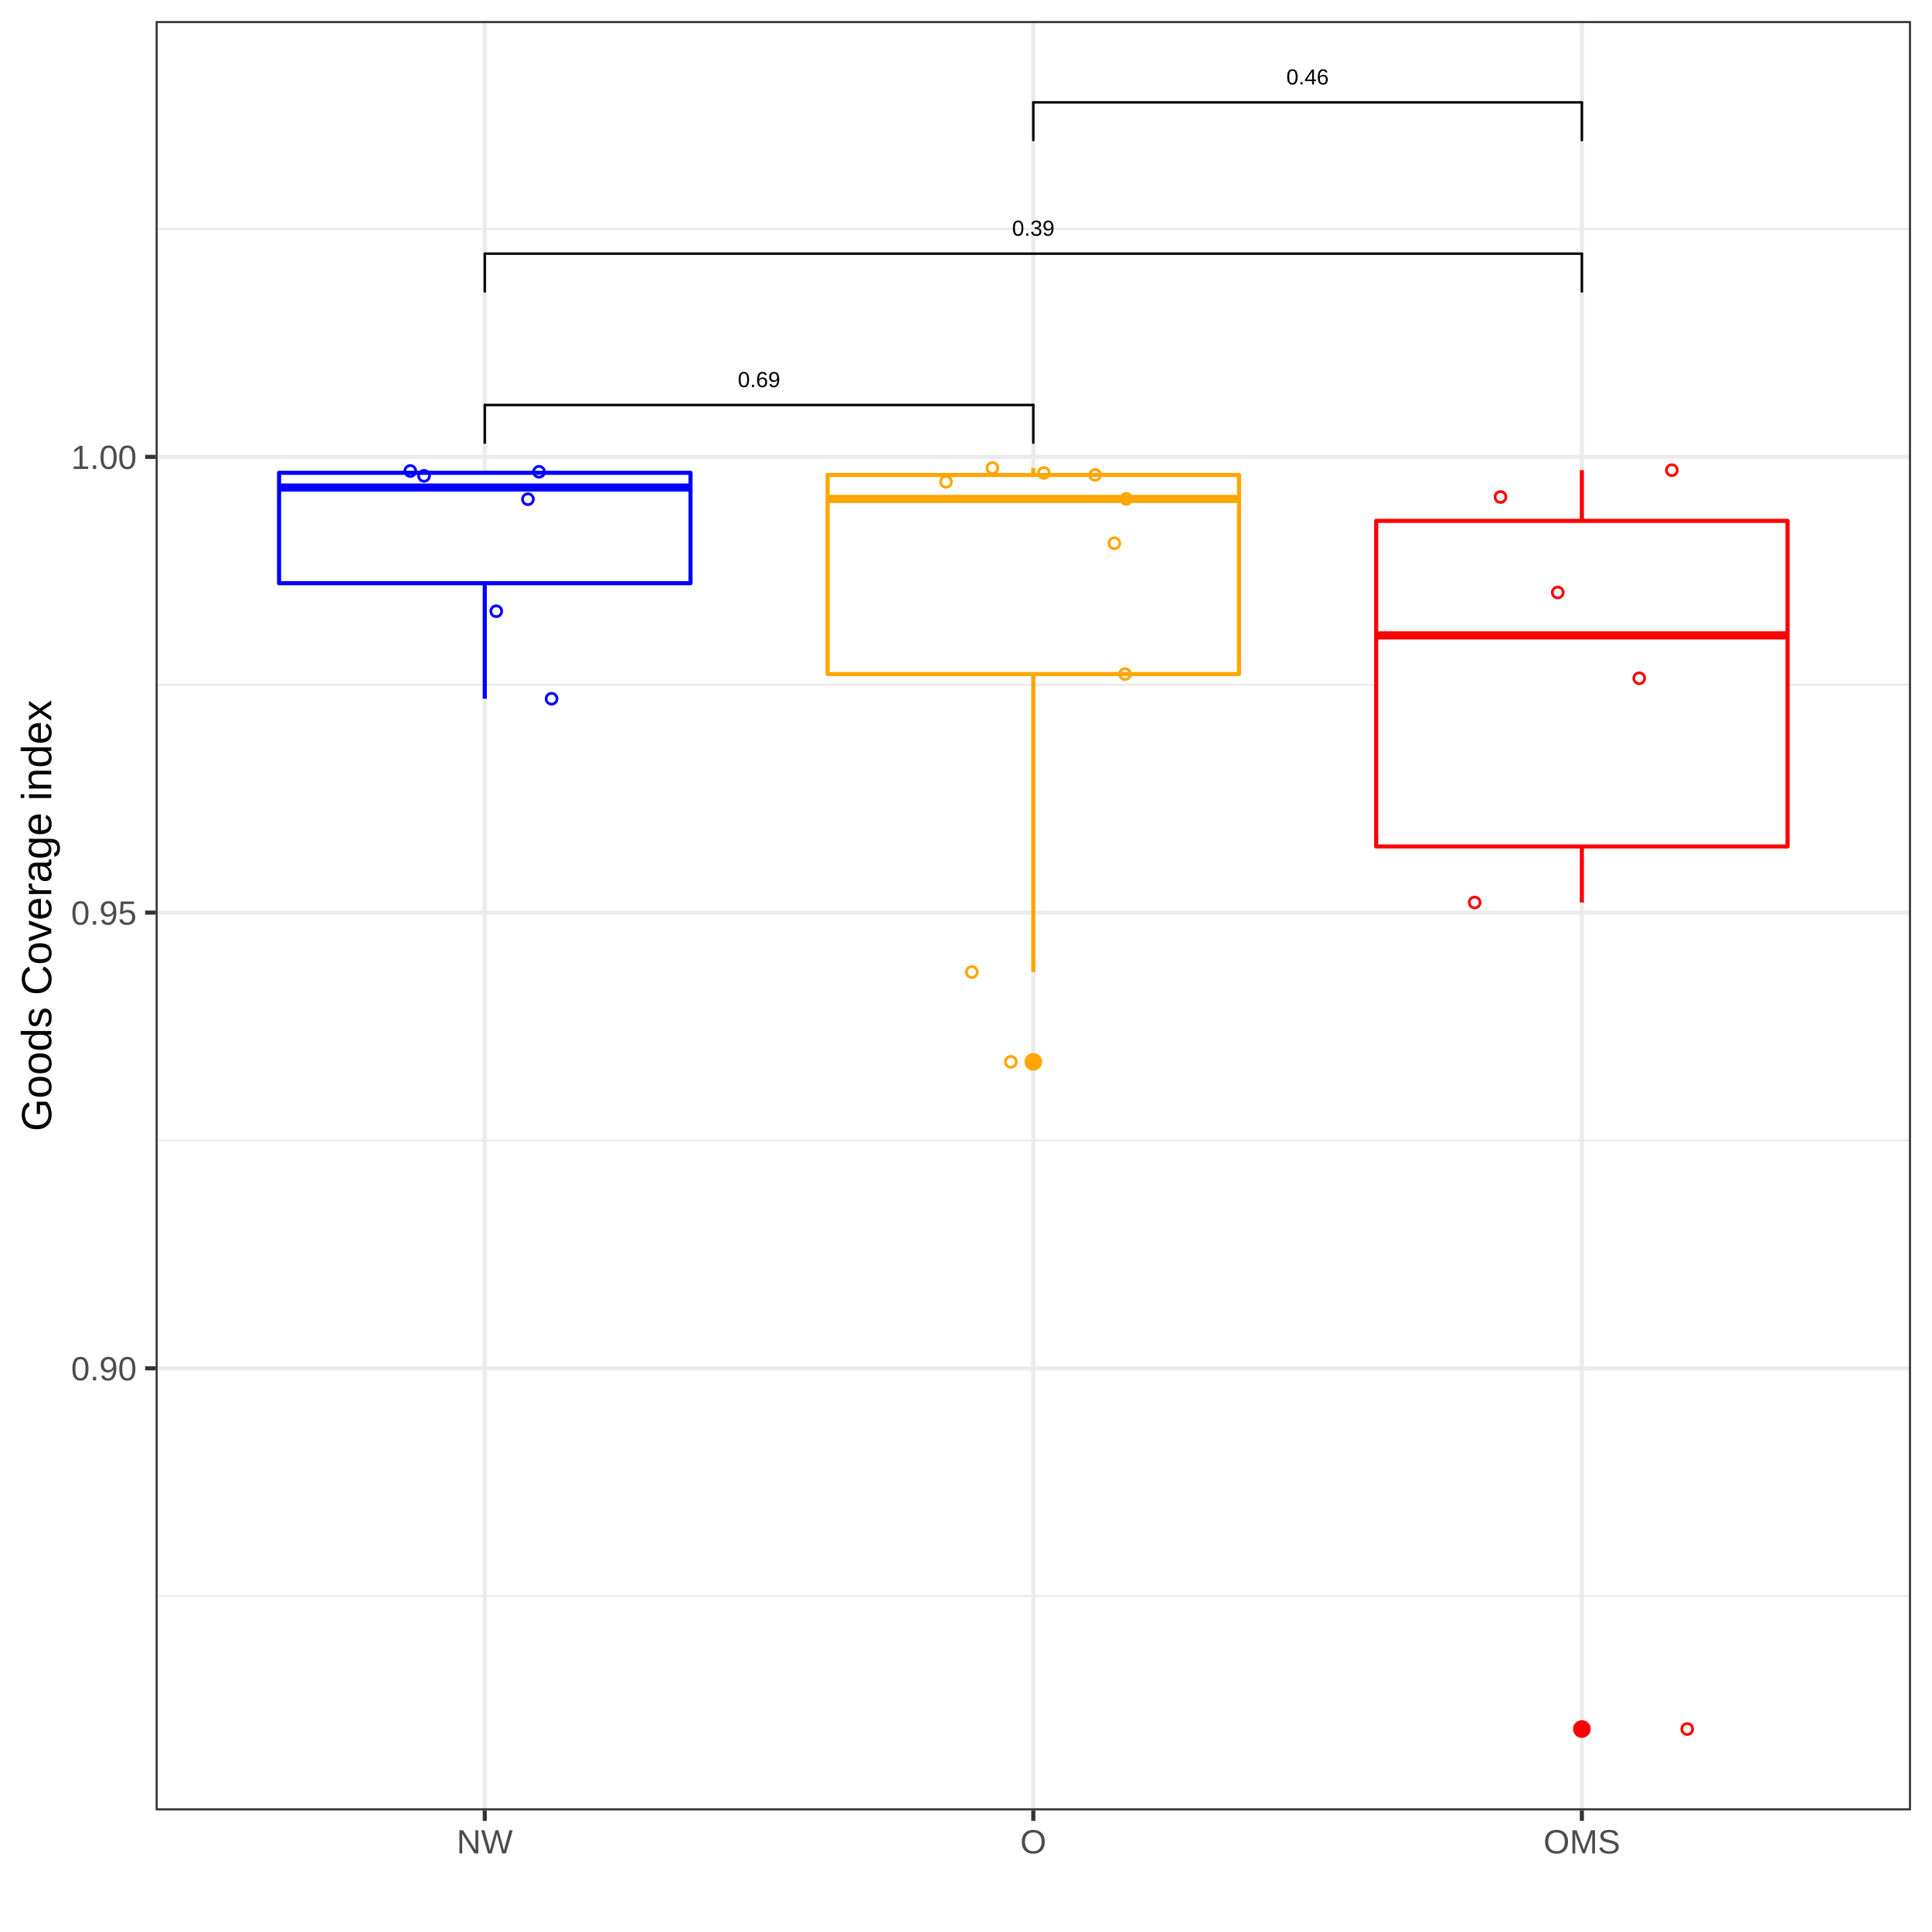
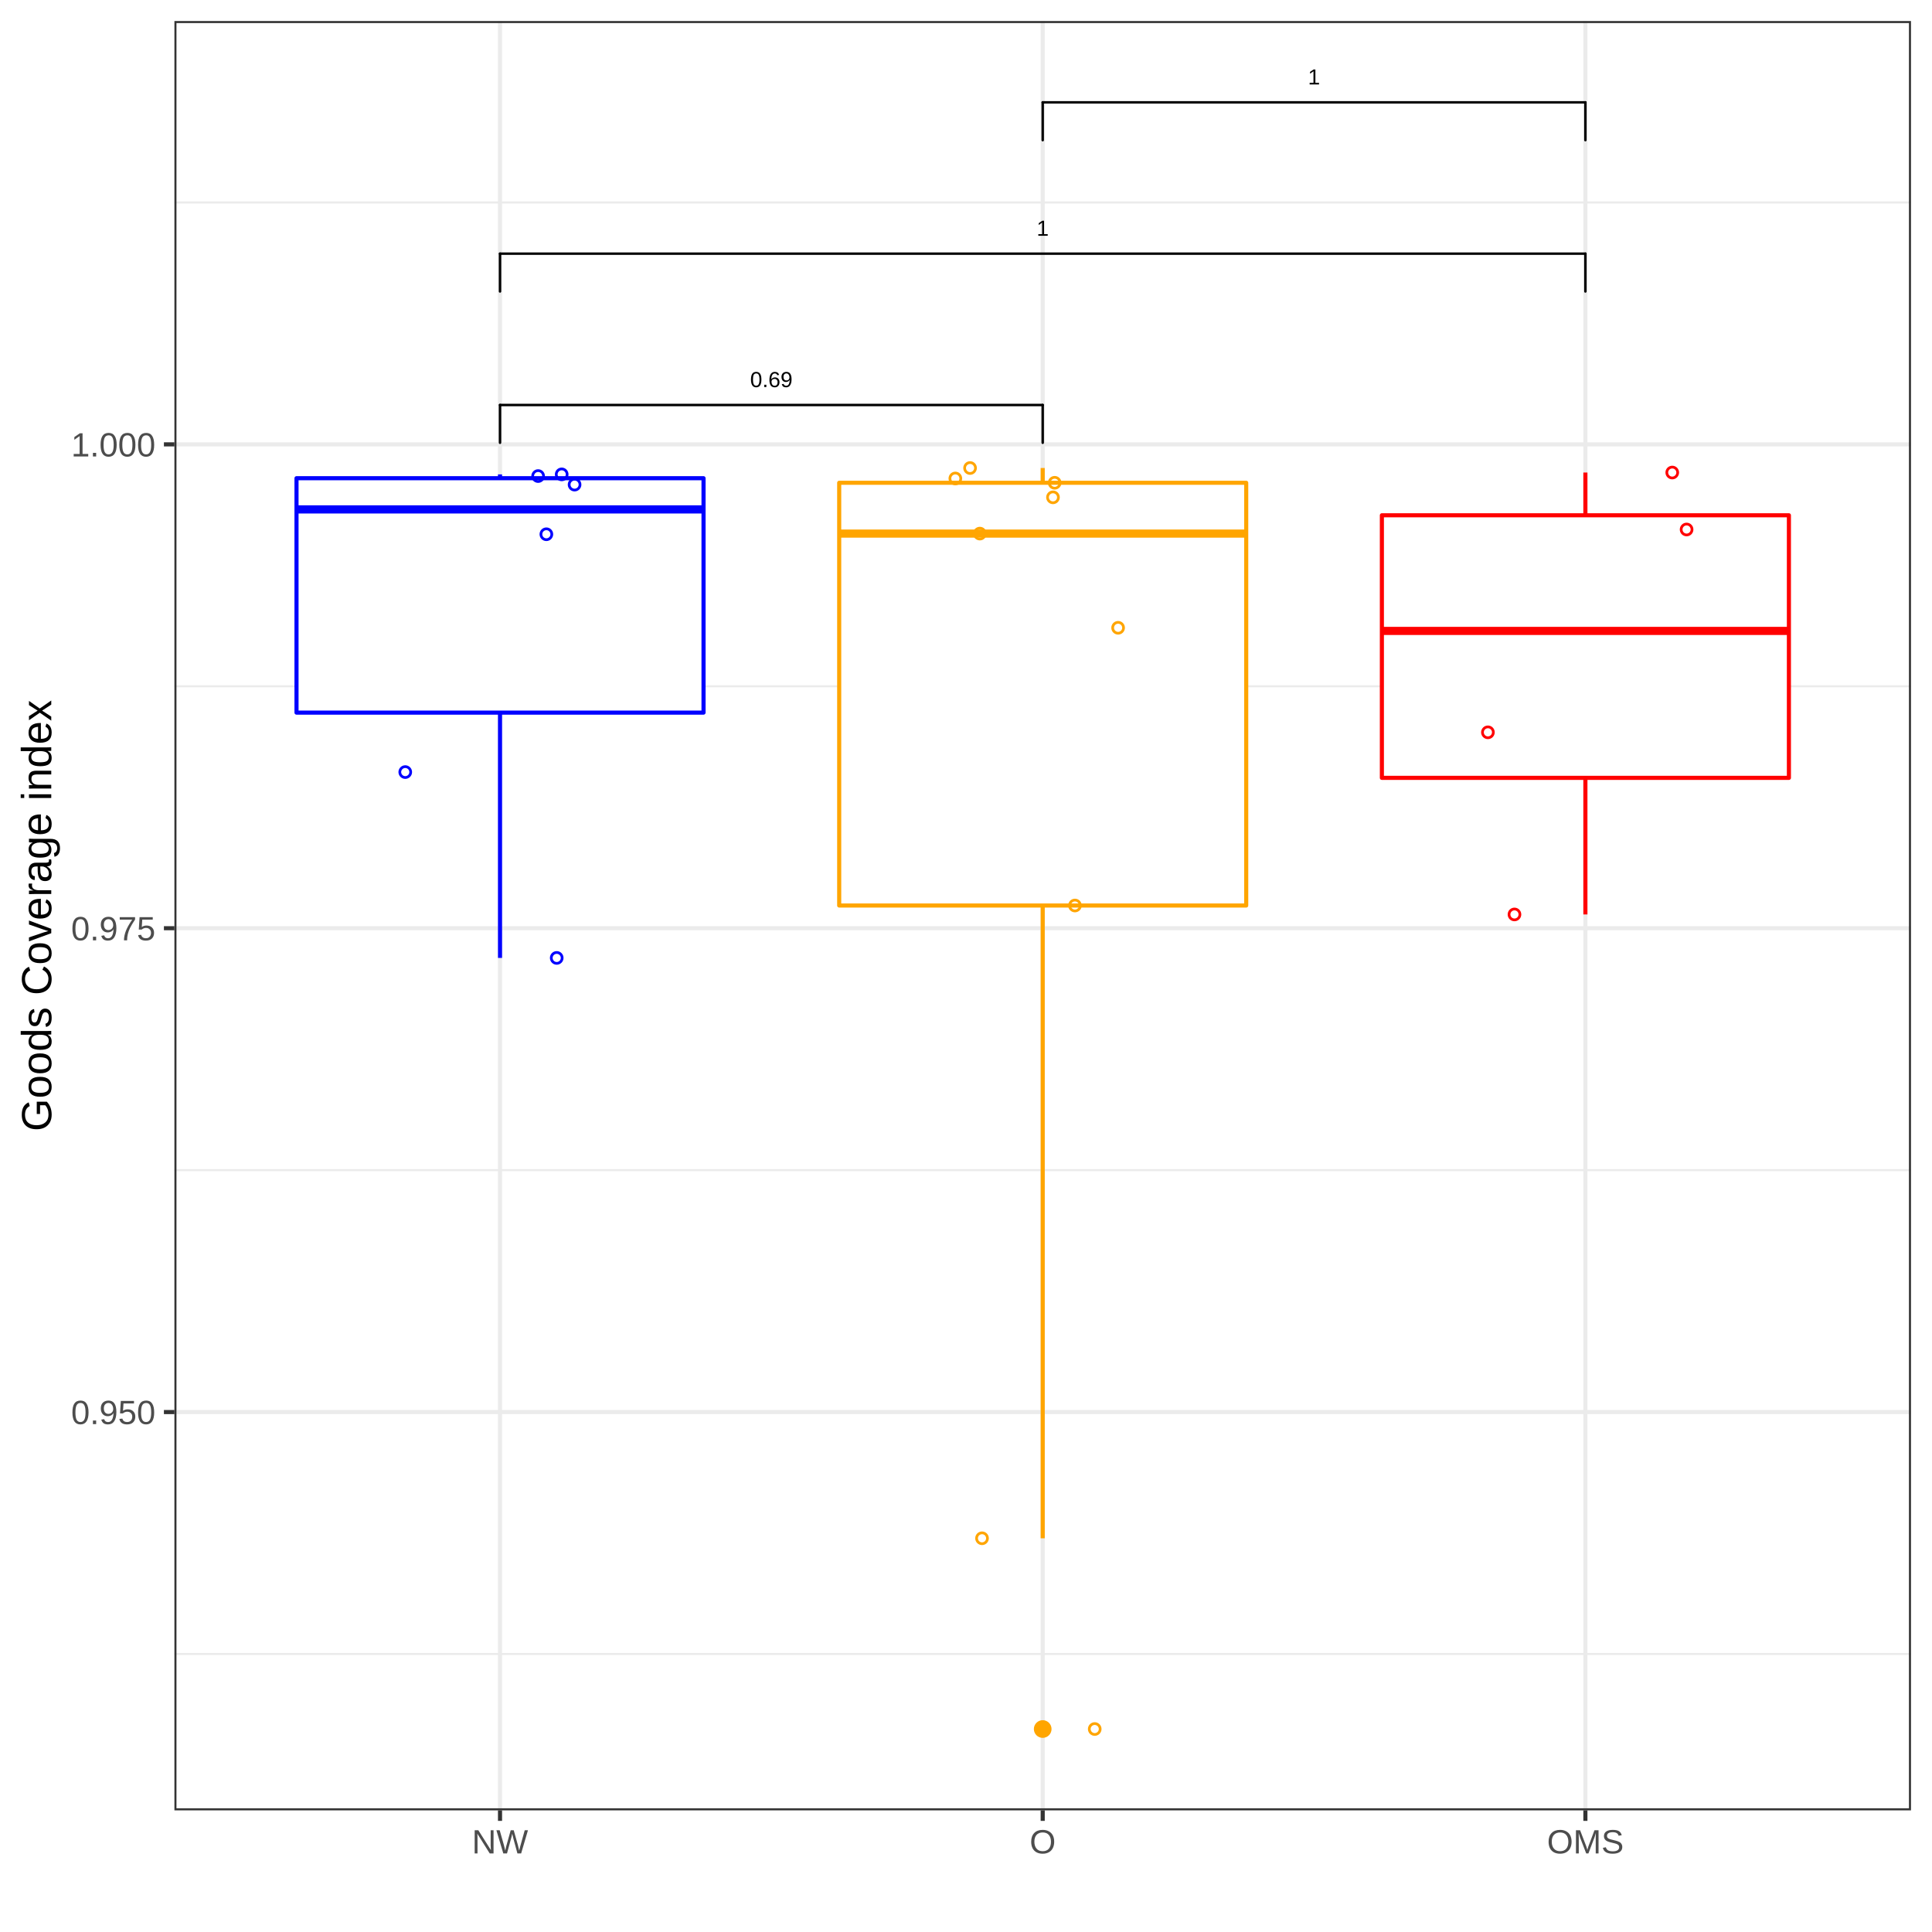
<svg xmlns="http://www.w3.org/2000/svg" class="svglite" width="504.00pt" height="504.00pt" viewBox="0 0 504.00 504.00">
  <defs>
    <style type="text/css">
    .svglite line, .svglite polyline, .svglite polygon, .svglite path, .svglite rect, .svglite circle {
      fill: none;
      stroke: #000000;
      stroke-linecap: round;
      stroke-linejoin: round;
      stroke-miterlimit: 10.00;
    }
  </style>
  </defs>
  <rect width="100%" height="100%" style="stroke: none; fill: #FFFFFF;" />
  <defs>
    <clipPath id="cpMC4wMHw1MDQuMDB8MC4wMHw1MDQuMDA=">
      <rect x="0.00" y="0.00" width="504.00" height="504.00" />
    </clipPath>
  </defs>
  <g clip-path="url(#cpMC4wMHw1MDQuMDB8MC4wMHw1MDQuMDA=)">
    <rect x="0.00" y="0.00" width="504.00" height="504.00" style="stroke-width: 1.07; stroke: #FFFFFF; fill: #FFFFFF;" />
  </g>
  <defs>
-     <clipPath id="cpNDAuNjB8NDk4LjUyfDUuNDh8NDcyLjI3">
-       <rect x="40.60" y="5.48" width="457.92" height="466.79" />
+     <clipPath id="cpNDUuNTB8NDk4LjUyfDUuNDh8NDcyLjI3">
+       <rect x="45.50" y="5.48" width="453.02" height="466.79" />
    </clipPath>
  </defs>
-   <g clip-path="url(#cpNDAuNjB8NDk4LjUyfDUuNDh8NDcyLjI3)">
-     <rect x="40.60" y="5.48" width="457.92" height="466.79" style="stroke-width: 1.07; stroke: none; fill: #FFFFFF;" />
-     <polyline points="40.60,416.39 498.52,416.39 " style="stroke-width: 0.53; stroke: #EBEBEB; stroke-linecap: butt;" />
-     <polyline points="40.60,297.51 498.52,297.51 " style="stroke-width: 0.53; stroke: #EBEBEB; stroke-linecap: butt;" />
-     <polyline points="40.60,178.63 498.52,178.63 " style="stroke-width: 0.53; stroke: #EBEBEB; stroke-linecap: butt;" />
-     <polyline points="40.60,59.75 498.52,59.75 " style="stroke-width: 0.53; stroke: #EBEBEB; stroke-linecap: butt;" />
-     <polyline points="40.60,356.95 498.52,356.95 " style="stroke-width: 1.07; stroke: #EBEBEB; stroke-linecap: butt;" />
-     <polyline points="40.60,238.07 498.52,238.07 " style="stroke-width: 1.07; stroke: #EBEBEB; stroke-linecap: butt;" />
-     <polyline points="40.60,119.19 498.52,119.19 " style="stroke-width: 1.07; stroke: #EBEBEB; stroke-linecap: butt;" />
-     <polyline points="126.46,472.27 126.46,5.48 " style="stroke-width: 1.07; stroke: #EBEBEB; stroke-linecap: butt;" />
-     <polyline points="269.56,472.27 269.56,5.48 " style="stroke-width: 1.07; stroke: #EBEBEB; stroke-linecap: butt;" />
-     <polyline points="412.66,472.27 412.66,5.48 " style="stroke-width: 1.07; stroke: #EBEBEB; stroke-linecap: butt;" />
-     <line x1="126.46" y1="123.34" x2="126.46" y2="122.87" style="stroke-width: 1.07; stroke: #0000FF; stroke-linecap: butt;" />
-     <line x1="126.46" y1="152.14" x2="126.46" y2="182.28" style="stroke-width: 1.07; stroke: #0000FF; stroke-linecap: butt;" />
-     <polygon points="72.80,123.34 72.80,152.14 180.13,152.14 180.13,123.34 72.80,123.34 " style="stroke-width: 1.07; stroke: #0000FF; fill: #FFFFFF;" />
-     <line x1="72.80" y1="127.18" x2="180.13" y2="127.18" style="stroke-width: 2.13; stroke: #0000FF; stroke-linecap: butt;" />
-     <circle cx="269.56" cy="277.01" r="1.95" style="stroke-width: 0.71; stroke: #FFA500; fill: #FFA500;" />
-     <line x1="269.56" y1="123.90" x2="269.56" y2="122.09" style="stroke-width: 1.07; stroke: #FFA500; stroke-linecap: butt;" />
-     <line x1="269.56" y1="175.84" x2="269.56" y2="253.58" style="stroke-width: 1.07; stroke: #FFA500; stroke-linecap: butt;" />
-     <polygon points="215.90,123.90 215.90,175.84 323.22,175.84 323.22,123.90 215.90,123.90 " style="stroke-width: 1.07; stroke: #FFA500; fill: #FFFFFF;" />
-     <line x1="215.90" y1="130.15" x2="323.22" y2="130.15" style="stroke-width: 2.13; stroke: #FFA500; stroke-linecap: butt;" />
-     <circle cx="412.66" cy="451.05" r="1.95" style="stroke-width: 0.71; stroke: #FF0000; fill: #FF0000;" />
-     <line x1="412.66" y1="135.88" x2="412.66" y2="122.65" style="stroke-width: 1.07; stroke: #FF0000; stroke-linecap: butt;" />
-     <line x1="412.66" y1="220.81" x2="412.66" y2="235.43" style="stroke-width: 1.07; stroke: #FF0000; stroke-linecap: butt;" />
-     <polygon points="359.00,135.88 359.00,220.81 466.32,220.81 466.32,135.88 359.00,135.88 " style="stroke-width: 1.07; stroke: #FF0000; fill: #FFFFFF;" />
-     <line x1="359.00" y1="165.75" x2="466.32" y2="165.75" style="stroke-width: 2.13; stroke: #FF0000; stroke-linecap: butt;" />
-     <circle cx="140.62" cy="123.08" r="1.42" style="stroke-width: 0.71; stroke: #0000FF;" />
-     <circle cx="107.03" cy="122.87" r="1.42" style="stroke-width: 0.71; stroke: #0000FF;" />
-     <circle cx="137.72" cy="130.23" r="1.42" style="stroke-width: 0.71; stroke: #0000FF;" />
-     <circle cx="143.89" cy="182.28" r="1.42" style="stroke-width: 0.71; stroke: #0000FF;" />
-     <circle cx="110.62" cy="124.13" r="1.42" style="stroke-width: 0.71; stroke: #0000FF;" />
-     <circle cx="129.46" cy="159.45" r="1.42" style="stroke-width: 0.71; stroke: #0000FF;" />
-     <circle cx="285.67" cy="123.90" r="1.42" style="stroke-width: 0.71; stroke: #FFA500;" />
-     <circle cx="293.82" cy="130.15" r="1.42" style="stroke-width: 0.71; stroke: #FFA500;" />
-     <circle cx="272.30" cy="123.38" r="1.42" style="stroke-width: 0.71; stroke: #FFA500;" />
-     <circle cx="258.89" cy="122.09" r="1.42" style="stroke-width: 0.71; stroke: #FFA500;" />
-     <circle cx="246.79" cy="125.70" r="1.42" style="stroke-width: 0.71; stroke: #FFA500;" />
-     <circle cx="253.52" cy="253.58" r="1.42" style="stroke-width: 0.71; stroke: #FFA500;" />
-     <circle cx="293.49" cy="175.84" r="1.42" style="stroke-width: 0.71; stroke: #FFA500;" />
-     <circle cx="290.70" cy="141.72" r="1.42" style="stroke-width: 0.71; stroke: #FFA500;" />
-     <circle cx="263.70" cy="277.01" r="1.42" style="stroke-width: 0.71; stroke: #FFA500;" />
-     <circle cx="384.69" cy="235.43" r="1.42" style="stroke-width: 0.71; stroke: #FF0000;" />
-     <circle cx="427.63" cy="176.94" r="1.42" style="stroke-width: 0.71; stroke: #FF0000;" />
-     <circle cx="406.37" cy="154.56" r="1.42" style="stroke-width: 0.71; stroke: #FF0000;" />
-     <circle cx="391.43" cy="129.65" r="1.42" style="stroke-width: 0.71; stroke: #FF0000;" />
-     <circle cx="436.13" cy="122.65" r="1.42" style="stroke-width: 0.71; stroke: #FF0000;" />
-     <circle cx="440.14" cy="451.05" r="1.42" style="stroke-width: 0.71; stroke: #FF0000;" />
-     <text x="198.01" y="100.98" text-anchor="middle" style="font-size: 5.69px; font-family: Arial;" textLength="11.06px" lengthAdjust="spacingAndGlyphs">0.69</text>
-     <line x1="126.46" y1="115.51" x2="126.46" y2="105.65" style="stroke-width: 0.64;" />
-     <line x1="126.46" y1="105.65" x2="269.56" y2="105.65" style="stroke-width: 0.64;" />
-     <line x1="269.56" y1="105.65" x2="269.56" y2="115.51" style="stroke-width: 0.64;" />
-     <text x="269.56" y="61.50" text-anchor="middle" style="font-size: 5.69px; font-family: Arial;" textLength="11.06px" lengthAdjust="spacingAndGlyphs">0.39</text>
-     <line x1="126.46" y1="76.04" x2="126.46" y2="66.17" style="stroke-width: 0.64;" />
-     <line x1="126.46" y1="66.17" x2="412.66" y2="66.17" style="stroke-width: 0.64;" />
-     <line x1="412.66" y1="66.17" x2="412.66" y2="76.04" style="stroke-width: 0.64;" />
-     <text x="341.11" y="22.03" text-anchor="middle" style="font-size: 5.69px; font-family: Arial;" textLength="11.06px" lengthAdjust="spacingAndGlyphs">0.46</text>
-     <line x1="269.56" y1="36.57" x2="269.56" y2="26.70" style="stroke-width: 0.64;" />
-     <line x1="269.56" y1="26.70" x2="412.66" y2="26.70" style="stroke-width: 0.64;" />
-     <line x1="412.66" y1="26.70" x2="412.66" y2="36.57" style="stroke-width: 0.64;" />
-     <rect x="40.60" y="5.48" width="457.92" height="466.79" style="stroke-width: 1.07; stroke: #333333;" />
+   <g clip-path="url(#cpNDUuNTB8NDk4LjUyfDUuNDh8NDcyLjI3)">
+     <rect x="45.50" y="5.48" width="453.02" height="466.79" style="stroke-width: 1.07; stroke: none; fill: #FFFFFF;" />
+     <polyline points="45.50,431.47 498.52,431.47 " style="stroke-width: 0.53; stroke: #EBEBEB; stroke-linecap: butt;" />
+     <polyline points="45.50,305.25 498.52,305.25 " style="stroke-width: 0.53; stroke: #EBEBEB; stroke-linecap: butt;" />
+     <polyline points="45.50,179.03 498.52,179.03 " style="stroke-width: 0.53; stroke: #EBEBEB; stroke-linecap: butt;" />
+     <polyline points="45.50,52.82 498.52,52.82 " style="stroke-width: 0.53; stroke: #EBEBEB; stroke-linecap: butt;" />
+     <polyline points="45.50,368.36 498.52,368.36 " style="stroke-width: 1.07; stroke: #EBEBEB; stroke-linecap: butt;" />
+     <polyline points="45.50,242.14 498.52,242.14 " style="stroke-width: 1.07; stroke: #EBEBEB; stroke-linecap: butt;" />
+     <polyline points="45.50,115.92 498.52,115.92 " style="stroke-width: 1.07; stroke: #EBEBEB; stroke-linecap: butt;" />
+     <polyline points="130.44,472.27 130.44,5.48 " style="stroke-width: 1.07; stroke: #EBEBEB; stroke-linecap: butt;" />
+     <polyline points="272.01,472.27 272.01,5.48 " style="stroke-width: 1.07; stroke: #EBEBEB; stroke-linecap: butt;" />
+     <polyline points="413.58,472.27 413.58,5.48 " style="stroke-width: 1.07; stroke: #EBEBEB; stroke-linecap: butt;" />
+     <line x1="130.44" y1="124.75" x2="130.44" y2="123.75" style="stroke-width: 1.07; stroke: #0000FF; stroke-linecap: butt;" />
+     <line x1="130.44" y1="185.90" x2="130.44" y2="249.89" style="stroke-width: 1.07; stroke: #0000FF; stroke-linecap: butt;" />
+     <polygon points="77.35,124.75 77.35,185.90 183.53,185.90 183.53,124.75 77.35,124.75 " style="stroke-width: 1.07; stroke: #0000FF; fill: #FFFFFF;" />
+     <line x1="77.35" y1="132.89" x2="183.53" y2="132.89" style="stroke-width: 2.13; stroke: #0000FF; stroke-linecap: butt;" />
+     <circle cx="272.01" cy="451.05" r="1.95" style="stroke-width: 0.71; stroke: #FFA500; fill: #FFA500;" />
+     <line x1="272.01" y1="125.94" x2="272.01" y2="122.09" style="stroke-width: 1.07; stroke: #FFA500; stroke-linecap: butt;" />
+     <line x1="272.01" y1="236.22" x2="272.01" y2="401.29" style="stroke-width: 1.07; stroke: #FFA500; stroke-linecap: butt;" />
+     <polygon points="218.92,125.94 218.92,236.22 325.10,236.22 325.10,125.94 218.92,125.94 " style="stroke-width: 1.07; stroke: #FFA500; fill: #FFFFFF;" />
+     <line x1="218.92" y1="139.20" x2="325.10" y2="139.20" style="stroke-width: 2.13; stroke: #FFA500; stroke-linecap: butt;" />
+     <line x1="413.58" y1="134.42" x2="413.58" y2="123.27" style="stroke-width: 1.07; stroke: #FF0000; stroke-linecap: butt;" />
+     <line x1="413.58" y1="202.92" x2="413.58" y2="238.55" style="stroke-width: 1.07; stroke: #FF0000; stroke-linecap: butt;" />
+     <polygon points="360.49,134.42 360.49,202.92 466.67,202.92 466.67,134.42 360.49,134.42 " style="stroke-width: 1.07; stroke: #FF0000; fill: #FFFFFF;" />
+     <line x1="360.49" y1="164.59" x2="466.67" y2="164.59" style="stroke-width: 2.13; stroke: #FF0000; stroke-linecap: butt;" />
+     <circle cx="140.38" cy="124.19" r="1.42" style="stroke-width: 0.71; stroke: #0000FF;" />
+     <circle cx="146.53" cy="123.75" r="1.42" style="stroke-width: 0.71; stroke: #0000FF;" />
+     <circle cx="142.53" cy="139.37" r="1.42" style="stroke-width: 0.71; stroke: #0000FF;" />
+     <circle cx="145.23" cy="249.89" r="1.42" style="stroke-width: 0.71; stroke: #0000FF;" />
+     <circle cx="149.89" cy="126.42" r="1.42" style="stroke-width: 0.71; stroke: #0000FF;" />
+     <circle cx="105.72" cy="201.41" r="1.42" style="stroke-width: 0.71; stroke: #0000FF;" />
+     <circle cx="275.13" cy="125.94" r="1.42" style="stroke-width: 0.71; stroke: #FFA500;" />
+     <circle cx="255.61" cy="139.20" r="1.42" style="stroke-width: 0.71; stroke: #FFA500;" />
+     <circle cx="249.22" cy="124.82" r="1.42" style="stroke-width: 0.71; stroke: #FFA500;" />
+     <circle cx="253.06" cy="122.09" r="1.42" style="stroke-width: 0.71; stroke: #FFA500;" />
+     <circle cx="274.69" cy="129.74" r="1.42" style="stroke-width: 0.71; stroke: #FFA500;" />
+     <circle cx="256.18" cy="401.29" r="1.42" style="stroke-width: 0.71; stroke: #FFA500;" />
+     <circle cx="280.42" cy="236.22" r="1.42" style="stroke-width: 0.71; stroke: #FFA500;" />
+     <circle cx="291.68" cy="163.77" r="1.42" style="stroke-width: 0.71; stroke: #FFA500;" />
+     <circle cx="285.58" cy="451.05" r="1.42" style="stroke-width: 0.71; stroke: #FFA500;" />
+     <circle cx="395.08" cy="238.55" r="1.42" style="stroke-width: 0.71; stroke: #FF0000;" />
+     <circle cx="388.15" cy="191.04" r="1.42" style="stroke-width: 0.71; stroke: #FF0000;" />
+     <circle cx="439.98" cy="138.13" r="1.42" style="stroke-width: 0.71; stroke: #FF0000;" />
+     <circle cx="436.24" cy="123.27" r="1.42" style="stroke-width: 0.71; stroke: #FF0000;" />
+     <text x="201.23" y="100.98" text-anchor="middle" style="font-size: 5.69px; font-family: Arial;" textLength="11.06px" lengthAdjust="spacingAndGlyphs">0.69</text>
+     <line x1="130.44" y1="115.51" x2="130.44" y2="105.65" style="stroke-width: 0.64;" />
+     <line x1="130.44" y1="105.65" x2="272.01" y2="105.65" style="stroke-width: 0.64;" />
+     <line x1="272.01" y1="105.65" x2="272.01" y2="115.51" style="stroke-width: 0.64;" />
+     <text x="272.01" y="61.50" text-anchor="middle" style="font-size: 5.69px; font-family: Arial;" textLength="3.16px" lengthAdjust="spacingAndGlyphs">1</text>
+     <line x1="130.44" y1="76.04" x2="130.44" y2="66.17" style="stroke-width: 0.64;" />
+     <line x1="130.44" y1="66.17" x2="413.58" y2="66.17" style="stroke-width: 0.64;" />
+     <line x1="413.58" y1="66.17" x2="413.58" y2="76.04" style="stroke-width: 0.64;" />
+     <text x="342.79" y="22.03" text-anchor="middle" style="font-size: 5.69px; font-family: Arial;" textLength="3.16px" lengthAdjust="spacingAndGlyphs">1</text>
+     <line x1="272.01" y1="36.57" x2="272.01" y2="26.70" style="stroke-width: 0.64;" />
+     <line x1="272.01" y1="26.70" x2="413.58" y2="26.70" style="stroke-width: 0.64;" />
+     <line x1="413.58" y1="26.70" x2="413.58" y2="36.57" style="stroke-width: 0.64;" />
+     <rect x="45.50" y="5.48" width="453.02" height="466.79" style="stroke-width: 1.07; stroke: #333333;" />
  </g>
  <g clip-path="url(#cpMC4wMHw1MDQuMDB8MC4wMHw1MDQuMDA=)">
-     <text x="35.67" y="360.10" text-anchor="end" style="font-size: 8.80px; fill: #4D4D4D; font-family: Arial;" textLength="17.13px" lengthAdjust="spacingAndGlyphs">0.90</text>
-     <text x="35.67" y="241.22" text-anchor="end" style="font-size: 8.80px; fill: #4D4D4D; font-family: Arial;" textLength="17.13px" lengthAdjust="spacingAndGlyphs">0.95</text>
-     <text x="35.67" y="122.34" text-anchor="end" style="font-size: 8.80px; fill: #4D4D4D; font-family: Arial;" textLength="17.13px" lengthAdjust="spacingAndGlyphs">1.00</text>
-     <polyline points="37.86,356.95 40.60,356.95 " style="stroke-width: 1.07; stroke: #333333; stroke-linecap: butt;" />
-     <polyline points="37.86,238.07 40.60,238.07 " style="stroke-width: 1.07; stroke: #333333; stroke-linecap: butt;" />
-     <polyline points="37.86,119.19 40.60,119.19 " style="stroke-width: 1.07; stroke: #333333; stroke-linecap: butt;" />
-     <polyline points="126.46,475.01 126.46,472.27 " style="stroke-width: 1.07; stroke: #333333; stroke-linecap: butt;" />
-     <polyline points="269.56,475.01 269.56,472.27 " style="stroke-width: 1.07; stroke: #333333; stroke-linecap: butt;" />
-     <polyline points="412.66,475.01 412.66,472.27 " style="stroke-width: 1.07; stroke: #333333; stroke-linecap: butt;" />
-     <text x="126.46" y="483.50" text-anchor="middle" style="font-size: 8.80px; fill: #4D4D4D; font-family: Arial;" textLength="14.65px" lengthAdjust="spacingAndGlyphs">NW</text>
-     <text x="269.56" y="483.50" text-anchor="middle" style="font-size: 8.80px; fill: #4D4D4D; font-family: Arial;" textLength="6.84px" lengthAdjust="spacingAndGlyphs">O</text>
-     <text x="412.66" y="483.50" text-anchor="middle" style="font-size: 8.80px; fill: #4D4D4D; font-family: Arial;" textLength="20.04px" lengthAdjust="spacingAndGlyphs">OMS</text>
+     <text x="40.57" y="371.51" text-anchor="end" style="font-size: 8.80px; fill: #4D4D4D; font-family: Arial;" textLength="22.02px" lengthAdjust="spacingAndGlyphs">0.950</text>
+     <text x="40.57" y="245.30" text-anchor="end" style="font-size: 8.80px; fill: #4D4D4D; font-family: Arial;" textLength="22.02px" lengthAdjust="spacingAndGlyphs">0.975</text>
+     <text x="40.57" y="119.08" text-anchor="end" style="font-size: 8.80px; fill: #4D4D4D; font-family: Arial;" textLength="22.02px" lengthAdjust="spacingAndGlyphs">1.000</text>
+     <polyline points="42.76,368.36 45.50,368.36 " style="stroke-width: 1.07; stroke: #333333; stroke-linecap: butt;" />
+     <polyline points="42.76,242.14 45.50,242.14 " style="stroke-width: 1.07; stroke: #333333; stroke-linecap: butt;" />
+     <polyline points="42.76,115.92 45.50,115.92 " style="stroke-width: 1.07; stroke: #333333; stroke-linecap: butt;" />
+     <polyline points="130.44,475.01 130.44,472.27 " style="stroke-width: 1.07; stroke: #333333; stroke-linecap: butt;" />
+     <polyline points="272.01,475.01 272.01,472.27 " style="stroke-width: 1.07; stroke: #333333; stroke-linecap: butt;" />
+     <polyline points="413.58,475.01 413.58,472.27 " style="stroke-width: 1.07; stroke: #333333; stroke-linecap: butt;" />
+     <text x="130.44" y="483.50" text-anchor="middle" style="font-size: 8.80px; fill: #4D4D4D; font-family: Arial;" textLength="14.65px" lengthAdjust="spacingAndGlyphs">NW</text>
+     <text x="272.01" y="483.50" text-anchor="middle" style="font-size: 8.80px; fill: #4D4D4D; font-family: Arial;" textLength="6.84px" lengthAdjust="spacingAndGlyphs">O</text>
+     <text x="413.58" y="483.50" text-anchor="middle" style="font-size: 8.80px; fill: #4D4D4D; font-family: Arial;" textLength="20.04px" lengthAdjust="spacingAndGlyphs">OMS</text>
    <text transform="translate(13.37,238.87) rotate(-90)" text-anchor="middle" style="font-size: 11.00px; font-family: Arial;" textLength="112.53px" lengthAdjust="spacingAndGlyphs">Goods Coverage index</text>
  </g>
</svg>
